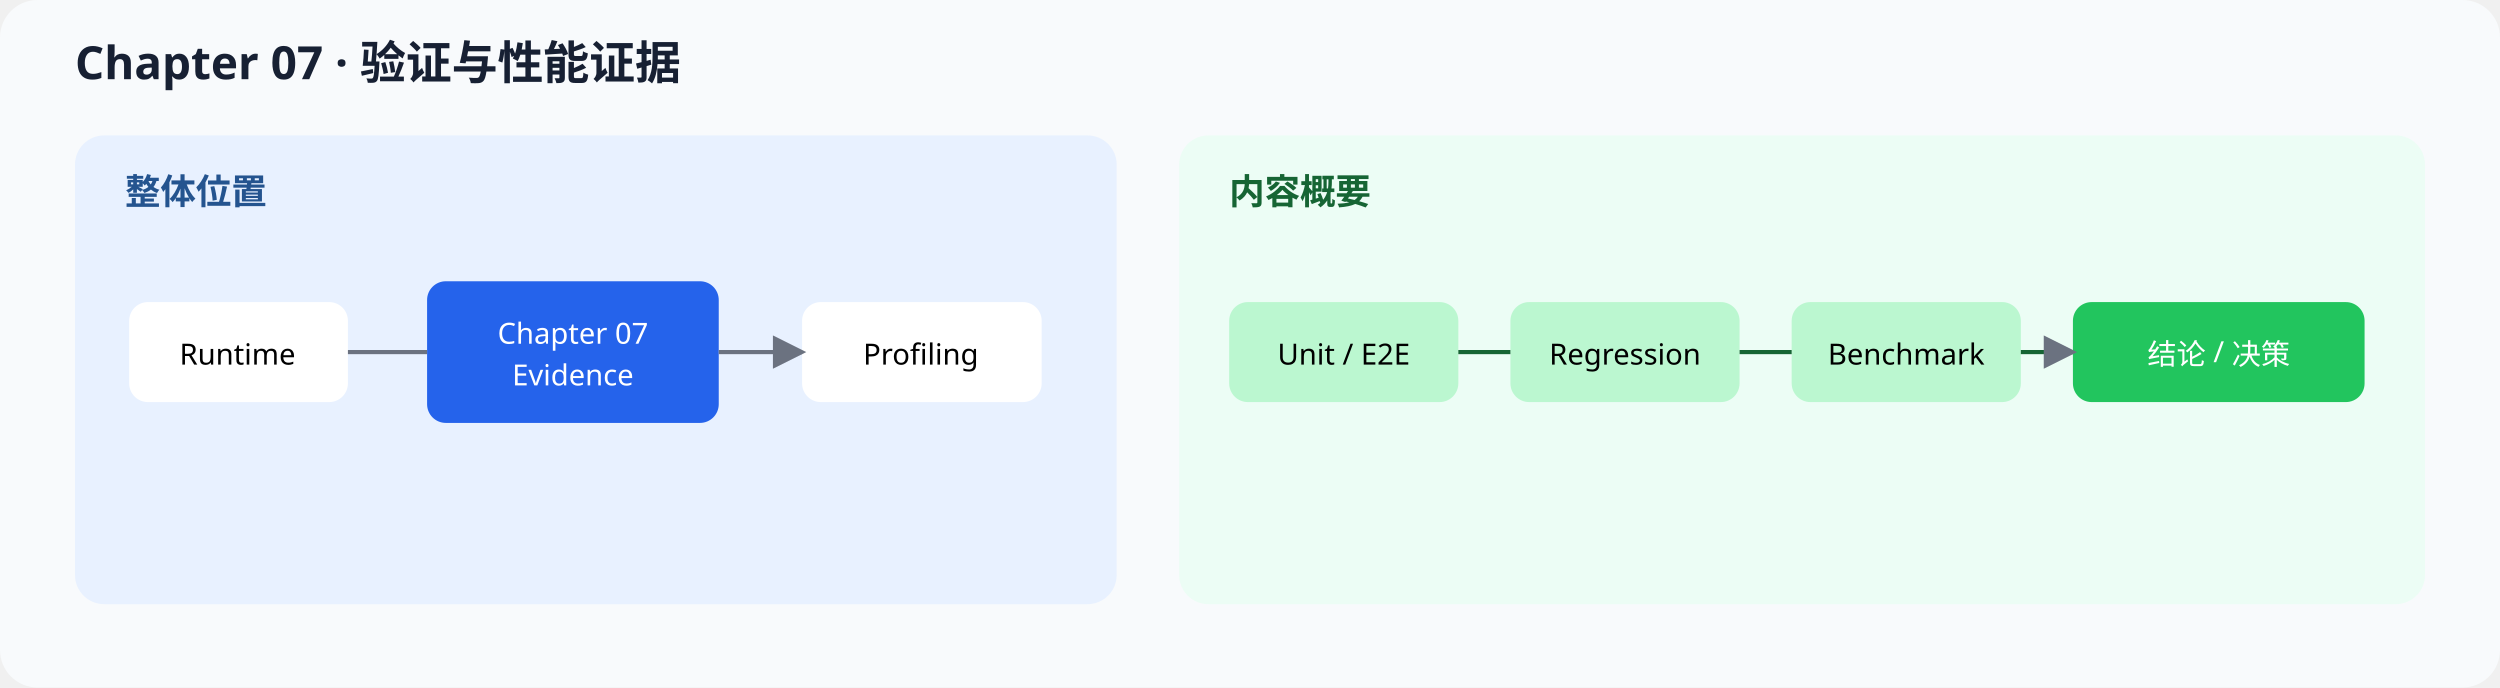
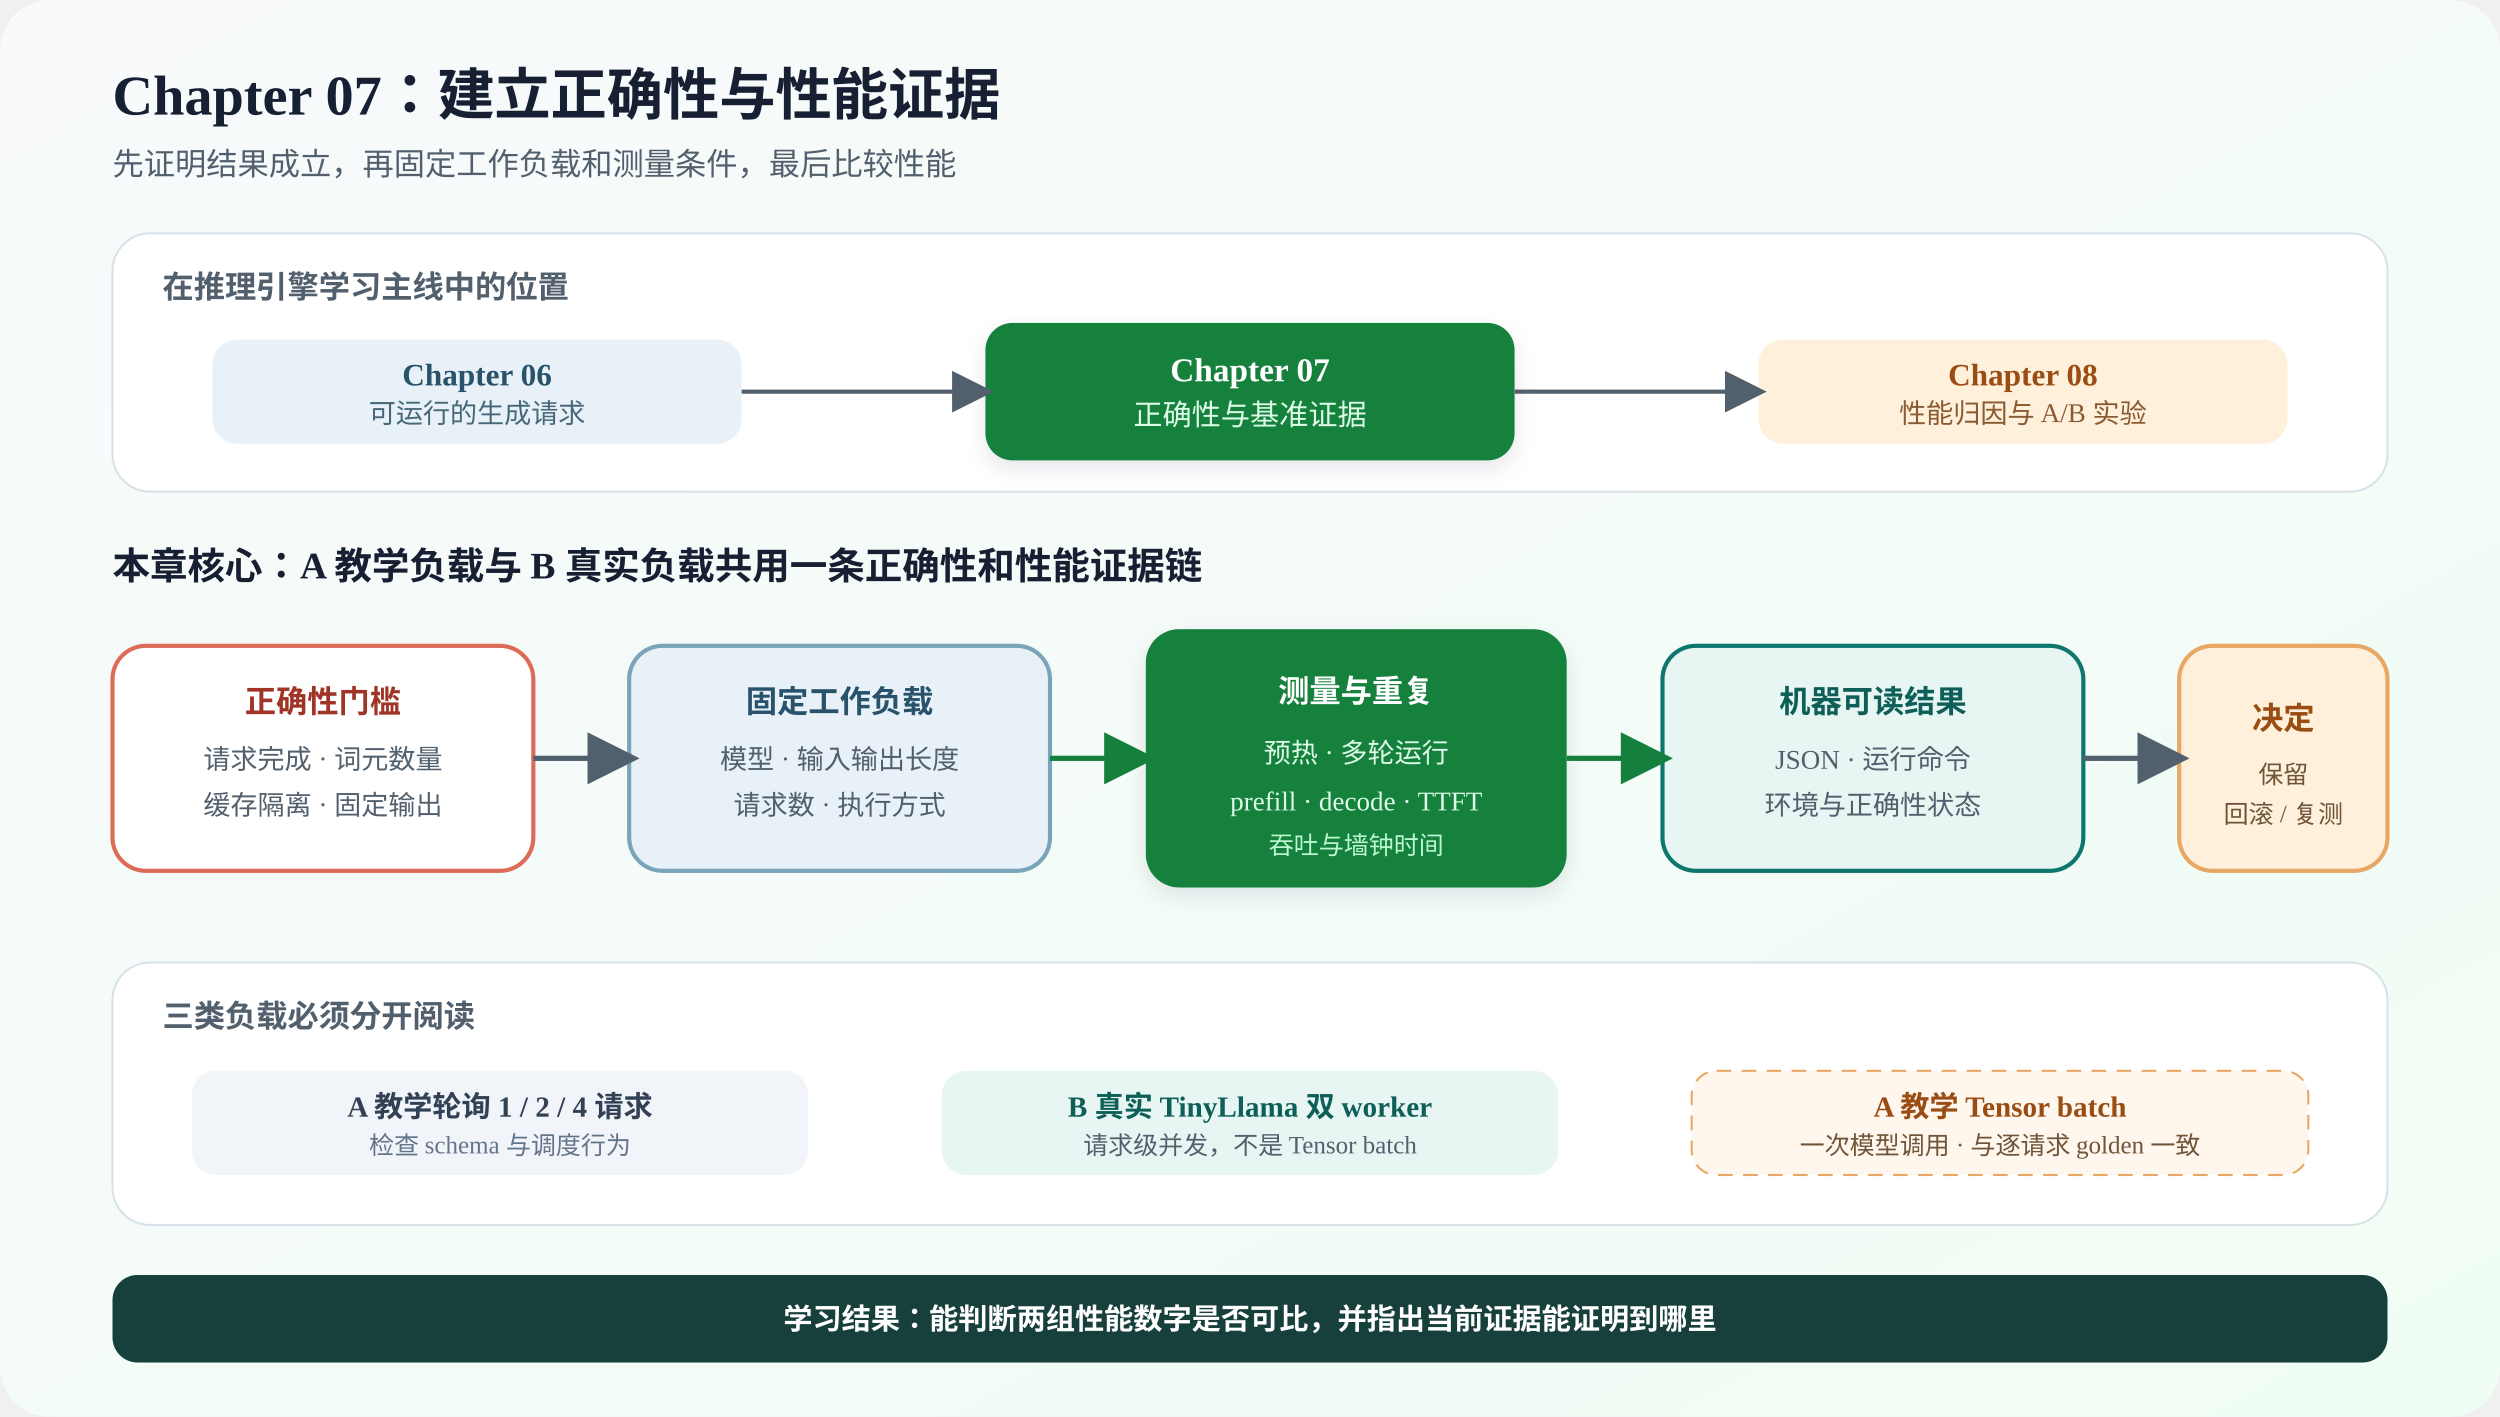
- <svg xmlns="http://www.w3.org/2000/svg" viewBox="0 0 1200 330" role="img" aria-labelledby="title desc">
+ <svg xmlns="http://www.w3.org/2000/svg" viewBox="0 0 1200 680" role="img" aria-labelledby="title desc">
  <defs>
-     <marker id="a" markerWidth="8" markerHeight="8" refX="7" refY="4" orient="auto">
-       <path d="M0 0L8 4L0 8Z" fill="#6b7280" />
+     <style>text { font-family: "Noto Sans CJK SC", "Droid Sans Fallback", sans-serif !important; }</style>
+     <linearGradient id="background" x1="0" y1="0" x2="1" y2="1">
+       <stop offset="0" stop-color="#f8fafc" />
+       <stop offset="1" stop-color="#f0fdf4" />
+     </linearGradient>
+     <marker id="arrow" markerWidth="10" markerHeight="10" refX="8" refY="5" orient="auto">
+       <path d="M0,0 L10,5 L0,10 Z" fill="#52606d" />
    </marker>
+     <marker id="arrow-green" markerWidth="10" markerHeight="10" refX="8" refY="5" orient="auto">
+       <path d="M0,0 L10,5 L0,10 Z" fill="#15803d" />
+     </marker>
+     <filter id="shadow" x="-10%" y="-10%" width="120%" height="130%">
+       <feDropShadow dx="0" dy="4" stdDeviation="5" flood-color="#0f172a" flood-opacity="0.10" />
+     </filter>
  </defs>
-   <rect width="1200" height="330" rx="18" fill="#f8fafc" />
-   <text x="36" y="38" font-family="sans-serif" font-size="22" font-weight="700" fill="#172033">Chapter 07 · 验证与性能证据</text>
-   <rect x="36" y="65" width="500" height="225" rx="14" fill="#e8f1ff" />
-   <text x="60" y="98" font-family="sans-serif" font-size="17" font-weight="700" fill="#24548f">整体位置</text>
-   <g font-family="sans-serif" font-size="14" text-anchor="middle">
-     <rect x="62" y="145" width="105" height="48" rx="9" fill="#fff" />
-     <text x="114" y="175">Runtime</text>
-     <rect x="205" y="135" width="140" height="68" rx="9" fill="#2563eb" />
-     <text x="275" y="165" fill="#fff">Chapter 07</text>
-     <text x="275" y="185" fill="#fff">Evidence</text>
-     <rect x="385" y="145" width="115" height="48" rx="9" fill="#fff" />
-     <text x="442" y="175">Profiling</text>
+   <rect width="1200" height="680" rx="24" fill="url(#background)" />
+   <text x="54" y="55" font-size="27" font-weight="700" fill="#172033">Chapter 07：建立正确性与性能证据</text>
+   <text x="54" y="84" font-size="15" fill="#52606d">先证明结果成立，再固定工作负载和测量条件，最后比较性能</text>
+   <rect x="54" y="112" width="1092" height="124" rx="18" fill="#ffffff" stroke="#d8e2e8" />
+   <text x="78" y="143" font-size="15" font-weight="700" fill="#52606d">在推理引擎学习主线中的位置</text>
+   <g text-anchor="middle">
+     <rect x="102" y="163" width="254" height="50" rx="12" fill="#e8f1f7" />
+     <text x="229" y="185" font-size="15" font-weight="700" fill="#28536b">Chapter 06</text>
+     <text x="229" y="203" font-size="13" fill="#476878">可运行的生成请求</text>
+     <rect x="473" y="155" width="254" height="66" rx="13" fill="#15803d" filter="url(#shadow)" />
+     <text x="600" y="183" font-size="16" font-weight="700" fill="#ffffff">Chapter 07</text>
+     <text x="600" y="204" font-size="14" fill="#dcfce7">正确性与基准证据</text>
+     <rect x="844" y="163" width="254" height="50" rx="12" fill="#fff0dc" />
+     <text x="971" y="185" font-size="15" font-weight="700" fill="#9a4d13">Chapter 08</text>
+     <text x="971" y="203" font-size="13" fill="#8a5b32">性能归因与 A/B 实验</text>
  </g>
-   <path d="M167 169H205M345 169H385" stroke="#6b7280" stroke-width="2" marker-end="url(#a)" />
-   <rect x="566" y="65" width="598" height="225" rx="14" fill="#ecfdf5" />
-   <text x="590" y="98" font-family="sans-serif" font-size="17" font-weight="700" fill="#166534">内容概要</text>
-   <g font-family="sans-serif" font-size="14" text-anchor="middle">
-     <rect x="590" y="145" width="110" height="48" rx="9" fill="#bbf7d0" />
-     <text x="645" y="175">Unit / E2E</text>
-     <rect x="725" y="145" width="110" height="48" rx="9" fill="#bbf7d0" />
-     <text x="780" y="175">Regression</text>
-     <rect x="860" y="145" width="110" height="48" rx="9" fill="#bbf7d0" />
-     <text x="915" y="175">Benchmark</text>
-     <rect x="995" y="145" width="140" height="48" rx="9" fill="#22c55e" />
-     <text x="1065" y="175" fill="#fff">结论 / 决策</text>
+   <path d="M356 188 H473" fill="none" stroke="#52606d" stroke-width="2" marker-end="url(#arrow)" />
+   <path d="M727 188 H844" fill="none" stroke="#52606d" stroke-width="2" marker-end="url(#arrow)" />
+   <text x="54" y="278" font-size="18" font-weight="700" fill="#172033">本章核心：A 教学负载与 B 真实负载共用一条正确性和性能证据链</text>
+   <g text-anchor="middle">
+     <rect x="54" y="310" width="202" height="108" rx="16" fill="#ffffff" stroke="#dc6b57" stroke-width="2" />
+     <text x="155" y="342" font-size="15" font-weight="700" fill="#9f3427">正确性门槛</text>
+     <text x="155" y="369" font-size="13" fill="#52606d">请求完成 · 词元数量</text>
+     <text x="155" y="391" font-size="13" fill="#52606d">缓存隔离 · 固定输出</text>
+     <rect x="302" y="310" width="202" height="108" rx="16" fill="#e8f1f7" stroke="#79a4ba" stroke-width="2" />
+     <text x="403" y="342" font-size="15" font-weight="700" fill="#28536b">固定工作负载</text>
+     <text x="403" y="369" font-size="13" fill="#52606d">模型 · 输入输出长度</text>
+     <text x="403" y="391" font-size="13" fill="#52606d">请求数 · 执行方式</text>
+     <rect x="550" y="302" width="202" height="124" rx="16" fill="#15803d" filter="url(#shadow)" />
+     <text x="651" y="337" font-size="15" font-weight="700" fill="#ffffff">测量与重复</text>
+     <text x="651" y="366" font-size="13" fill="#dcfce7">预热 · 多轮运行</text>
+     <text x="651" y="389" font-size="13" fill="#dcfce7">prefill · decode · TTFT</text>
+     <text x="651" y="410" font-size="12" fill="#bbf7d0">吞吐与墙钟时间</text>
+     <rect x="798" y="310" width="202" height="108" rx="16" fill="#e7f6f3" stroke="#0f766e" stroke-width="2" />
+     <text x="899" y="342" font-size="15" font-weight="700" fill="#0f5f59">机器可读结果</text>
+     <text x="899" y="369" font-size="13" fill="#52606d">JSON · 运行命令</text>
+     <text x="899" y="391" font-size="13" fill="#52606d">环境与正确性状态</text>
+     <rect x="1046" y="310" width="100" height="108" rx="16" fill="#fff0dc" stroke="#e8a765" stroke-width="2" />
+     <text x="1096" y="350" font-size="15" font-weight="700" fill="#9a4d13">决定</text>
+     <text x="1096" y="376" font-size="12" fill="#6f5438">保留</text>
+     <text x="1096" y="395" font-size="12" fill="#6f5438">回滚 / 复测</text>
  </g>
-   <path d="M700 169H725M835 169H860M970 169H995" stroke="#166534" stroke-width="2" marker-end="url(#a)" />
+   <path d="M256 364 H302" fill="none" stroke="#52606d" stroke-width="2.5" marker-end="url(#arrow)" />
+   <path d="M504 364 H550" fill="none" stroke="#15803d" stroke-width="2.5" marker-end="url(#arrow-green)" />
+   <path d="M752 364 H798" fill="none" stroke="#15803d" stroke-width="2.5" marker-end="url(#arrow-green)" />
+   <path d="M1000 364 H1046" fill="none" stroke="#52606d" stroke-width="2.5" marker-end="url(#arrow)" />
+   <rect x="54" y="462" width="1092" height="126" rx="18" fill="#ffffff" stroke="#d8e2e8" />
+   <text x="78" y="493" font-size="15" font-weight="700" fill="#52606d">三类负载必须分开阅读</text>
+   <g text-anchor="middle">
+     <rect x="92" y="514" width="296" height="50" rx="12" fill="#f1f5f9" />
+     <text x="240" y="536" font-size="14" font-weight="700" fill="#334155">A 教学轮询 1 / 2 / 4 请求</text>
+     <text x="240" y="554" font-size="12" fill="#64748b">检查 schema 与调度行为</text>
+     <rect x="452" y="514" width="296" height="50" rx="12" fill="#e7f6f3" />
+     <text x="600" y="536" font-size="14" font-weight="700" fill="#0f5f59">B 真实 TinyLlama 双 worker</text>
+     <text x="600" y="554" font-size="12" fill="#52606d">请求级并发，不是 Tensor batch</text>
+     <rect x="812" y="514" width="296" height="50" rx="12" fill="#fff7ed" stroke="#e8a765" stroke-dasharray="7 5" />
+     <text x="960" y="536" font-size="14" font-weight="700" fill="#9a4d13">A 教学 Tensor batch</text>
+     <text x="960" y="554" font-size="12" fill="#6f5438">一次模型调用 · 与逐请求 golden 一致</text>
+   </g>
+   <rect x="54" y="612" width="1092" height="42" rx="12" fill="#173f3c" />
+   <text x="600" y="638" font-size="14" font-weight="700" text-anchor="middle" fill="#ffffff">学习结果：能判断两组性能数字是否可比，并指出当前证据能证明到哪里</text>
</svg>
